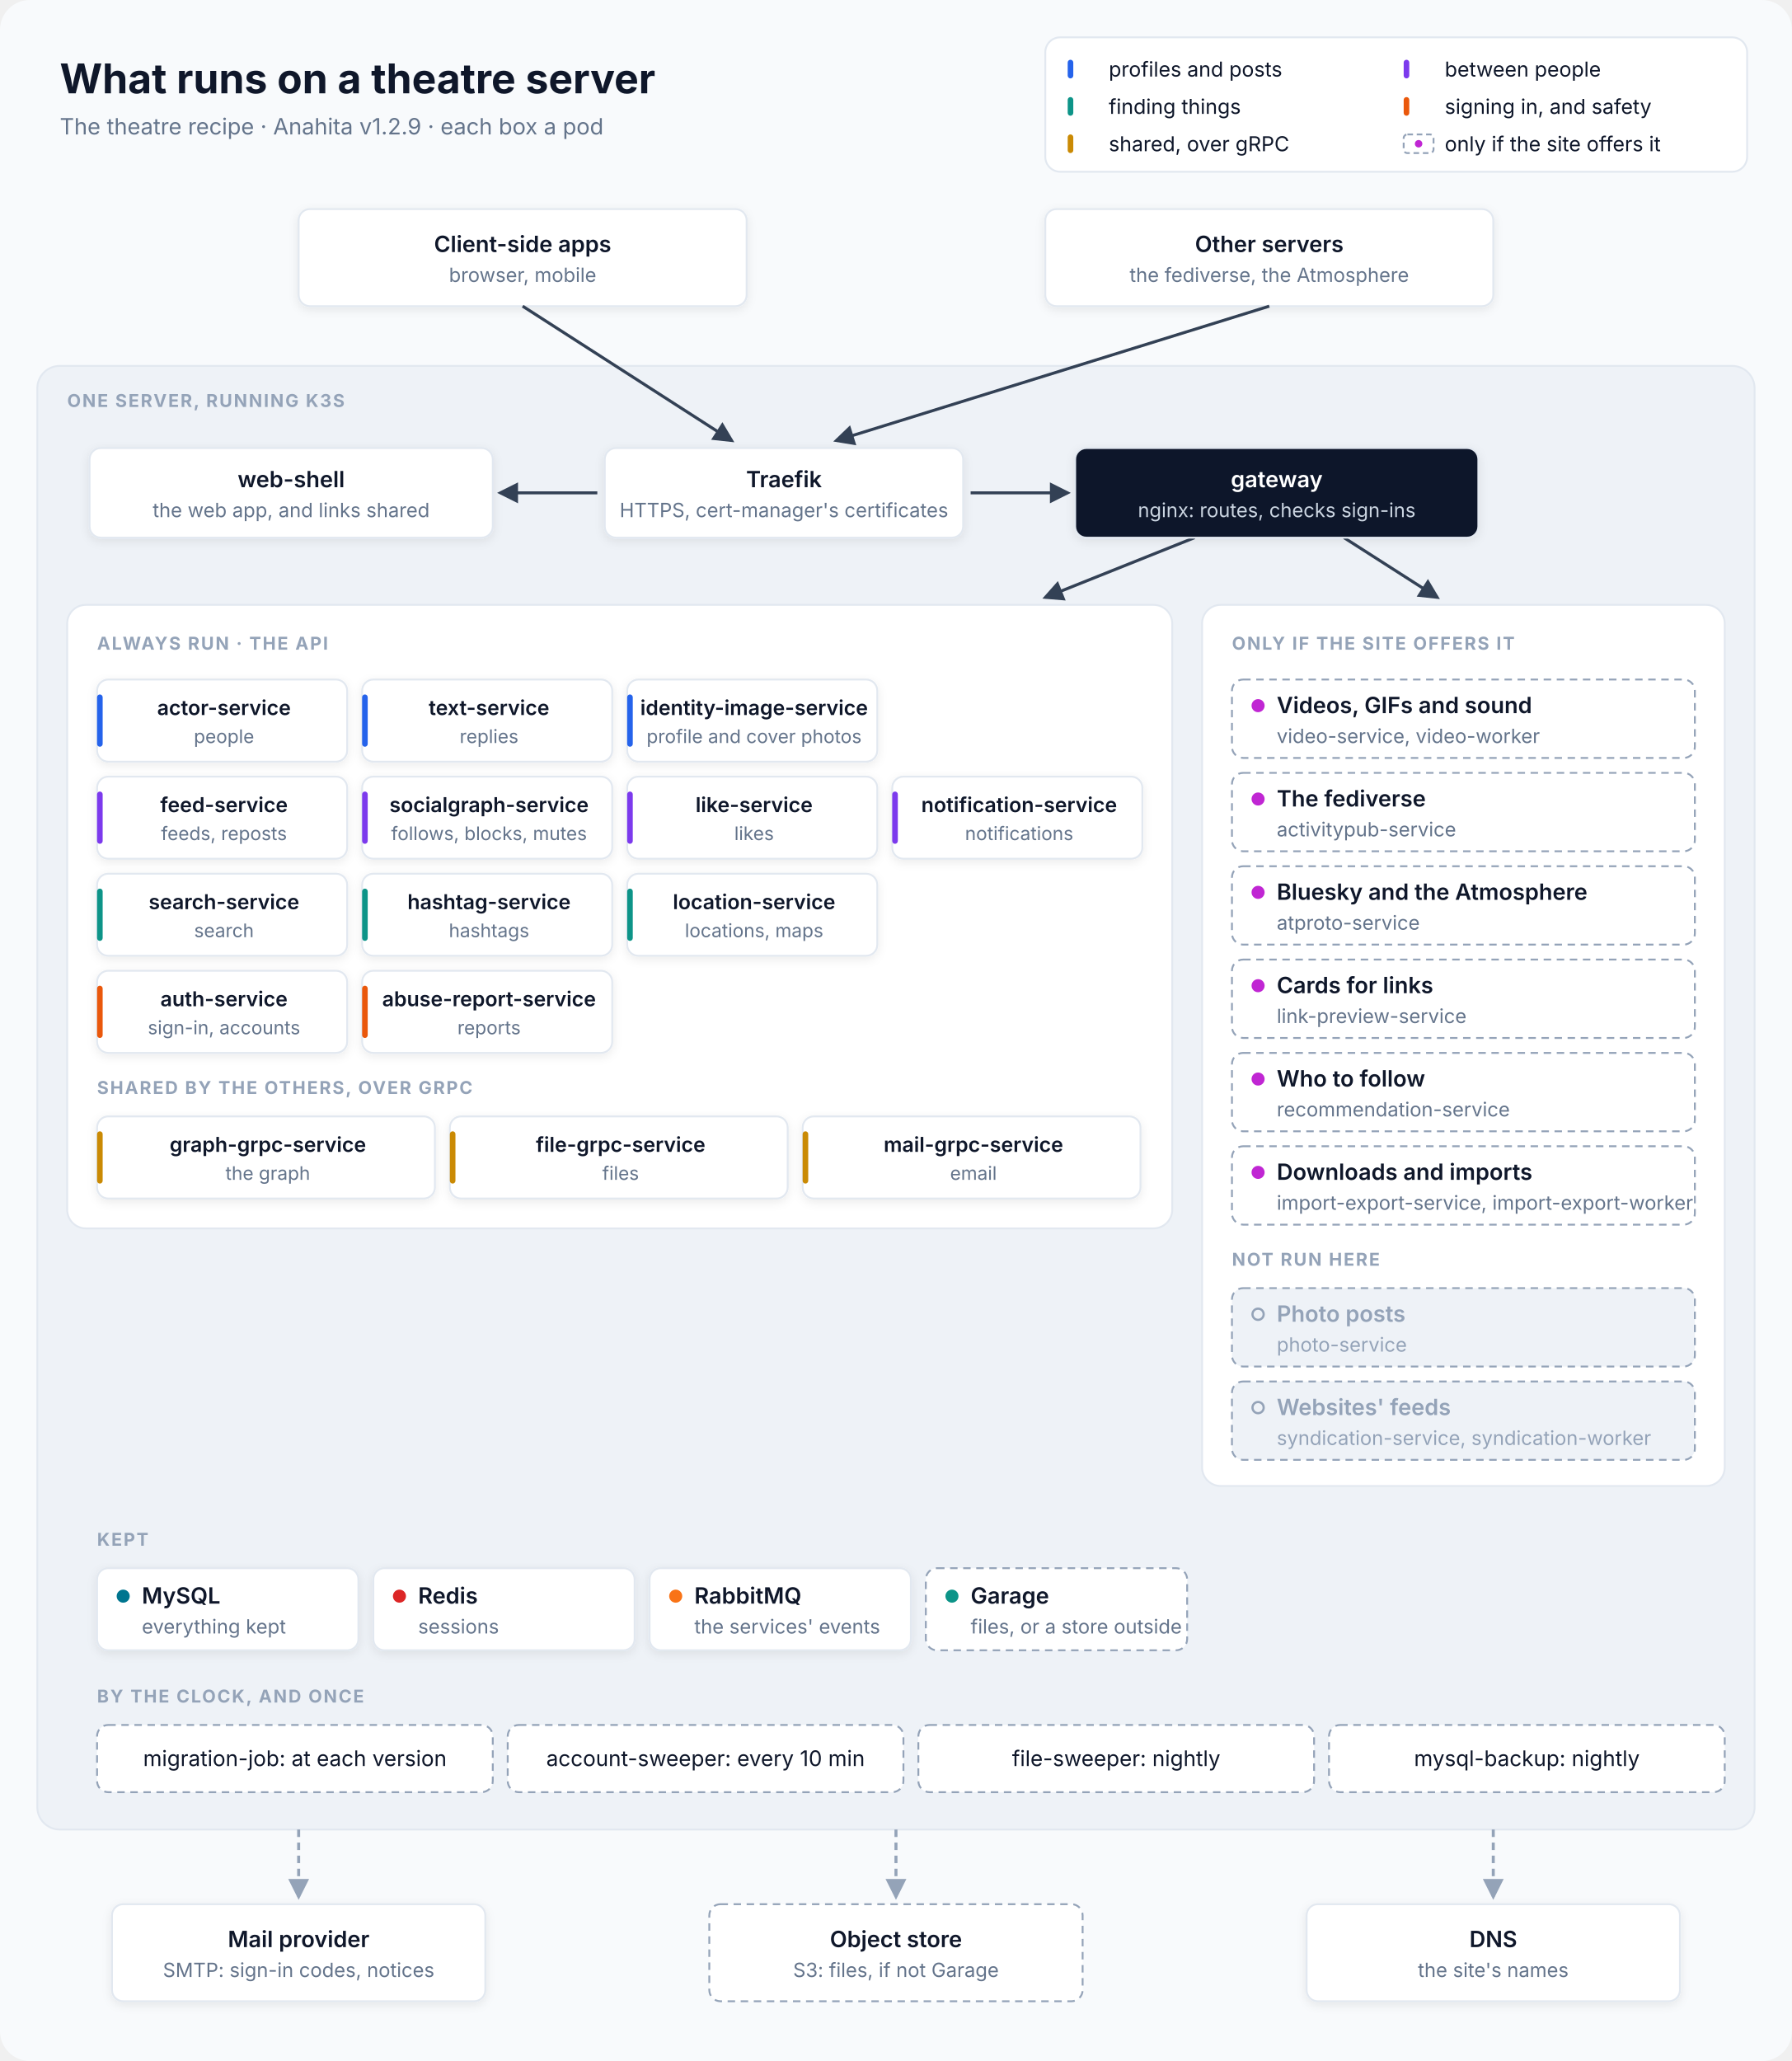
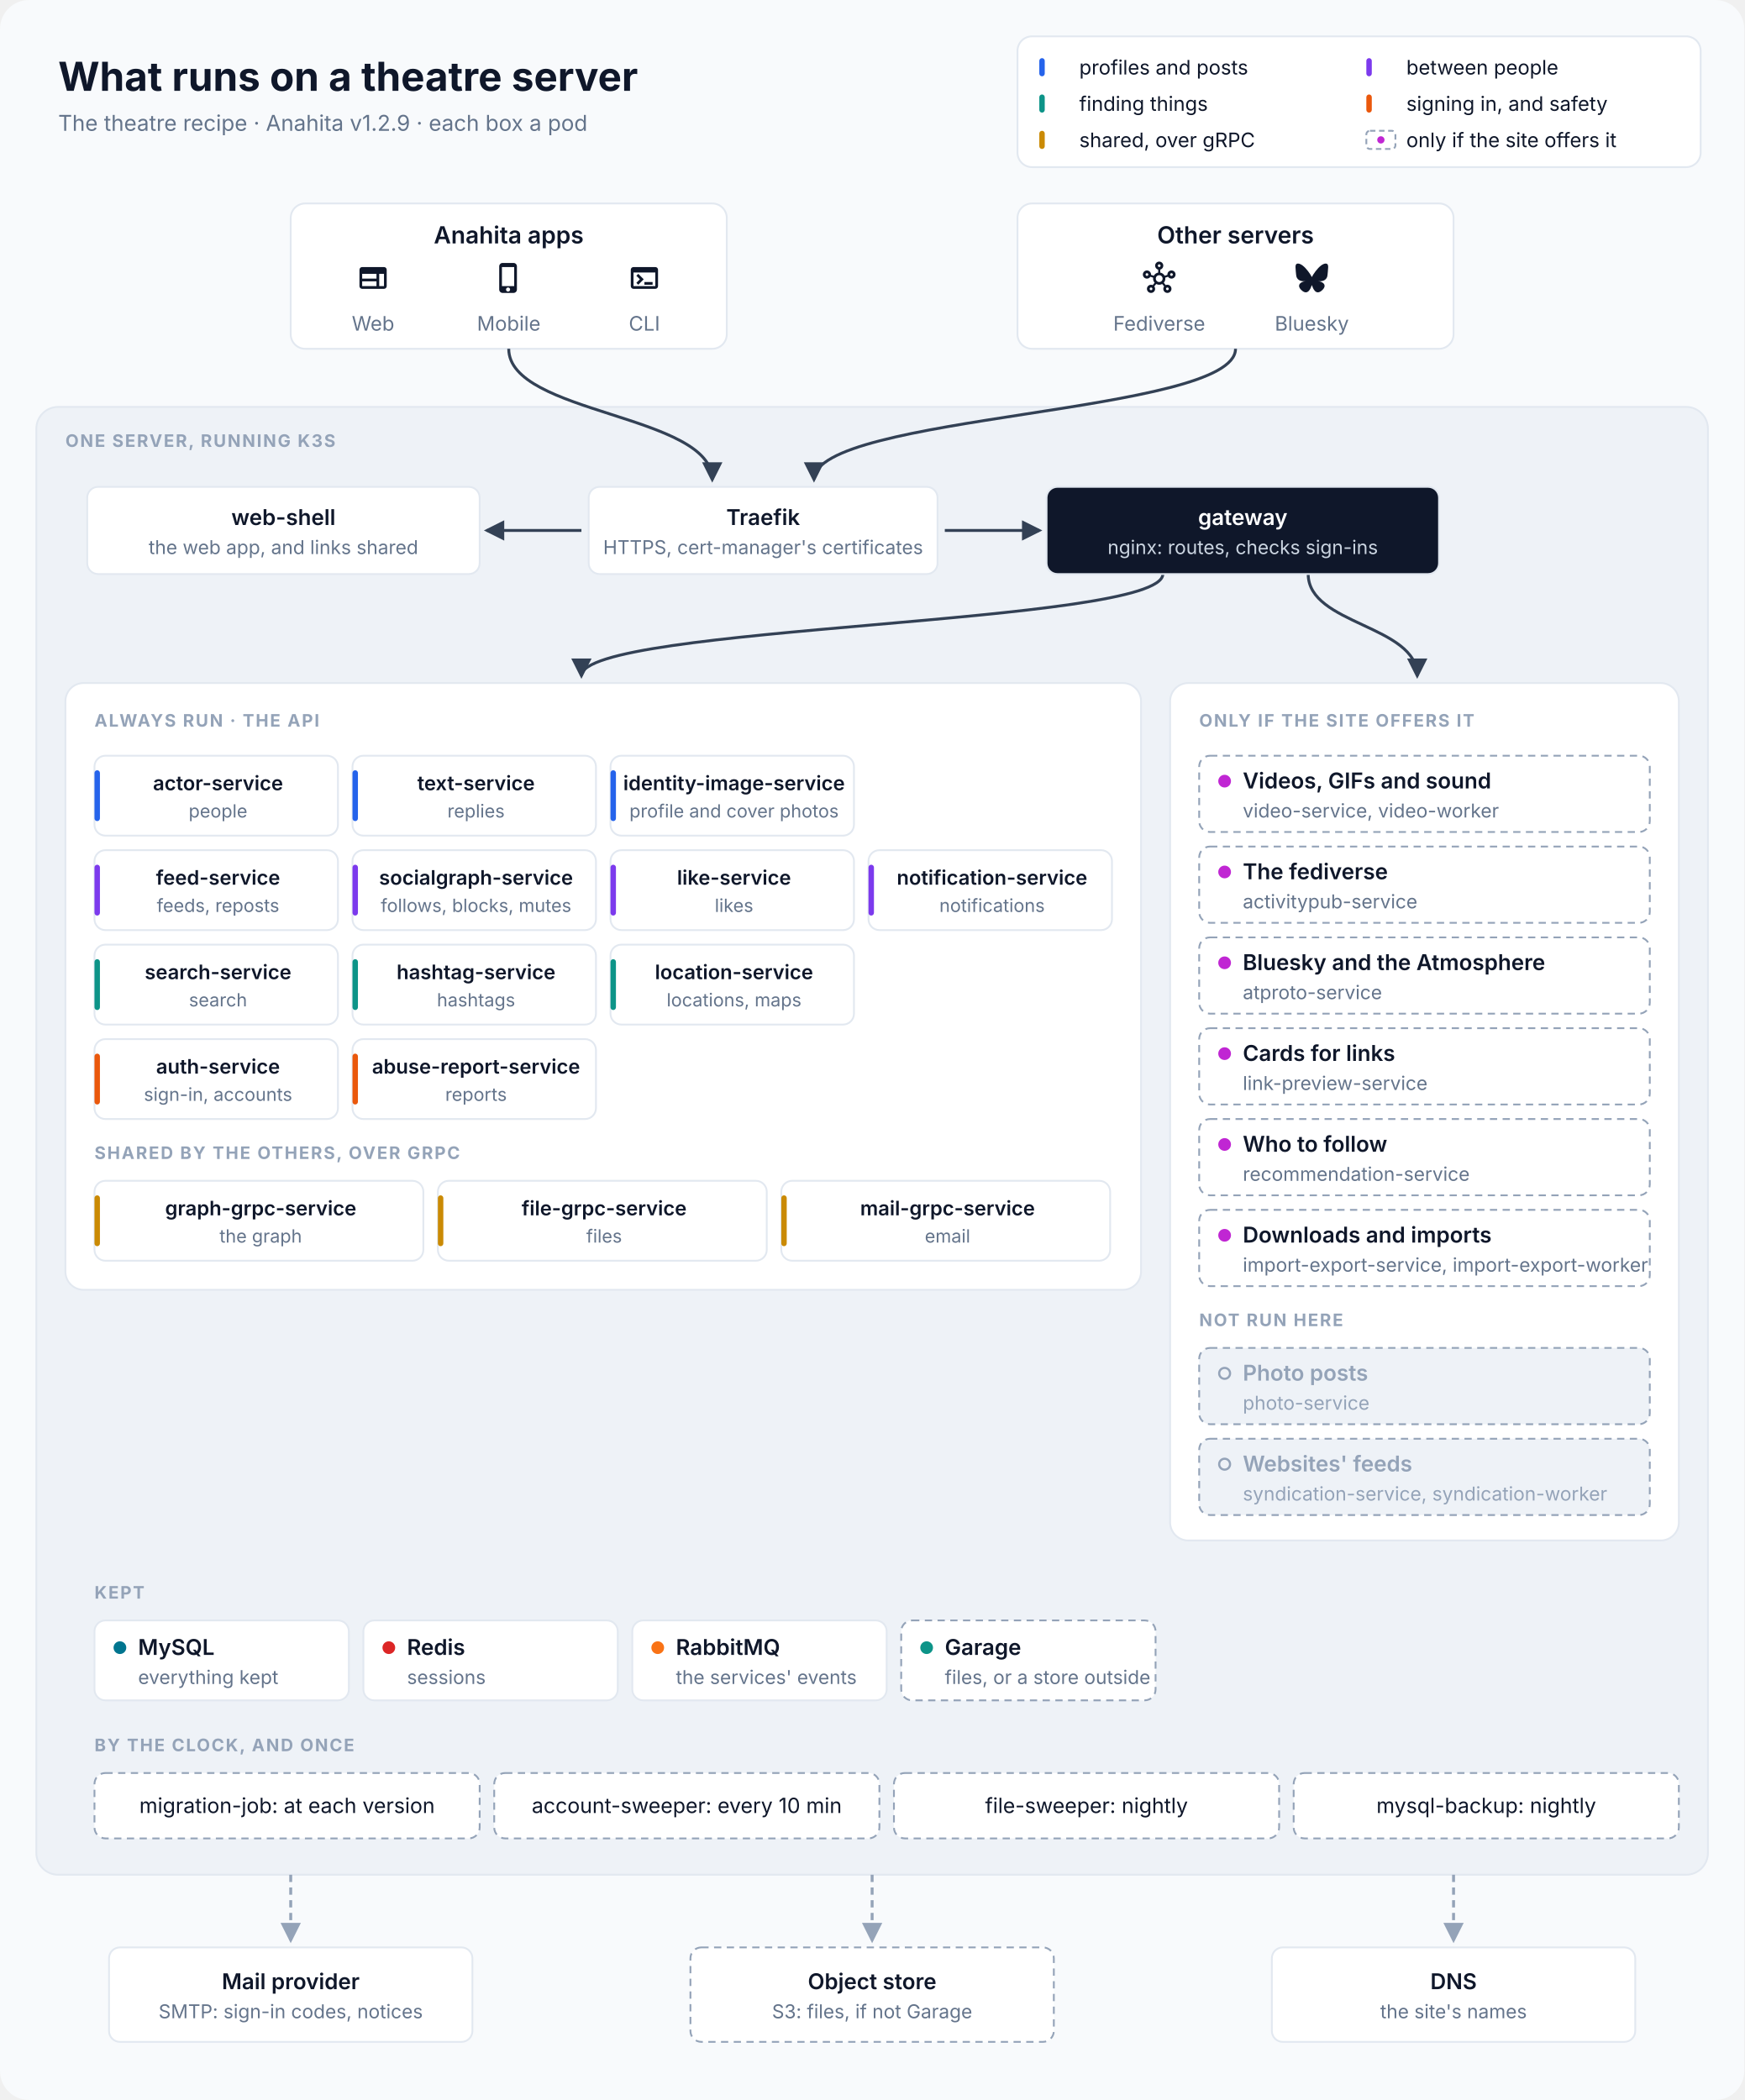
- <svg xmlns="http://www.w3.org/2000/svg" viewBox="0 0 960 1104" width="960" height="1104" font-family="Inter, 'SF Pro Text', 'Segoe UI', Helvetica, Arial, sans-serif" role="img" aria-labelledby="title desc">
+ <svg xmlns="http://www.w3.org/2000/svg" viewBox="0 0 960 1156" width="960" height="1156" font-family="Inter, 'SF Pro Text', 'Segoe UI', Helvetica, Arial, sans-serif" role="img" aria-labelledby="title desc">
  <defs>
-     <filter id="shadow" x="-10%" y="-10%" width="120%" height="140%">
-       <feDropShadow dx="0" dy="1.5" stdDeviation="2.5" flood-color="#0F172A" flood-opacity="0.08" />
-     </filter>
    <marker id="in" viewBox="0 0 10 10" refX="8.5" refY="5" markerWidth="7" markerHeight="7" orient="auto-start-reverse">
      <path d="M0,0 L10,5 L0,10 z" fill="#334155" />
    </marker>
    <marker id="out" viewBox="0 0 10 10" refX="8.5" refY="5" markerWidth="7" markerHeight="7" orient="auto-start-reverse">
      <path d="M0,0 L10,5 L0,10 z" fill="#94A3B8" />
    </marker>
  </defs>
-   <rect width="960" height="1104" rx="16" fill="#F8FAFC" />
+   <rect width="960" height="1156" rx="16" fill="#F8FAFC" />
  <text x="32" y="50" font-size="22" fill="#0F172A" text-anchor="start" font-weight="700">What runs on a theatre server</text>
  <text x="32" y="72" font-size="12" fill="#64748B" text-anchor="start">The theatre recipe · Anahita v1.2.9 · each box a pod</text>
  <rect x="560" y="20" width="376" height="72" rx="8" fill="#FFFFFF" stroke="#E2E8F0" />
  <rect x="572" y="32" width="3" height="10" rx="1.5" fill="#2563EB" />
  <text x="594" y="41" font-size="11" fill="#0F172A" text-anchor="start">profiles and posts</text>
  <rect x="752" y="32" width="3" height="10" rx="1.5" fill="#7C3AED" />
  <text x="774" y="41" font-size="11" fill="#0F172A" text-anchor="start">between people</text>
  <rect x="572" y="52" width="3" height="10" rx="1.5" fill="#0D9488" />
  <text x="594" y="61" font-size="11" fill="#0F172A" text-anchor="start">finding things</text>
  <rect x="752" y="52" width="3" height="10" rx="1.5" fill="#EA580C" />
  <text x="774" y="61" font-size="11" fill="#0F172A" text-anchor="start">signing in, and safety</text>
  <rect x="572" y="72" width="3" height="10" rx="1.5" fill="#CA8A04" />
  <text x="594" y="81" font-size="11" fill="#0F172A" text-anchor="start">shared, over gRPC</text>
  <rect x="752" y="72" width="16" height="10" rx="2" fill="#FFFFFF" stroke="#94A3B8" stroke-dasharray="3 2" />
  <circle cx="760" cy="77" r="2" fill="#C026D3" />
  <text x="774" y="81" font-size="11" fill="#0F172A" text-anchor="start">only if the site offers it</text>
-   <rect x="160" y="112" width="240" height="52" rx="6" fill="#FFFFFF" stroke="#E2E8F0" filter="url(#shadow)" />
-   <text x="280.0" y="135.0" font-size="12" fill="#0F172A" text-anchor="middle" font-weight="600">Client-side apps</text>
-   <text x="280.0" y="151.0" font-size="10.5" fill="#64748B" text-anchor="middle">browser, mobile</text>
-   <rect x="560" y="112" width="240" height="52" rx="6" fill="#FFFFFF" stroke="#E2E8F0" filter="url(#shadow)" />
-   <text x="680.0" y="135.0" font-size="12" fill="#0F172A" text-anchor="middle" font-weight="600">Other servers</text>
-   <text x="680.0" y="151.0" font-size="10.5" fill="#64748B" text-anchor="middle">the fediverse, the Atmosphere</text>
-   <rect x="20" y="196" width="920" height="784" rx="12" fill="#EEF2F7" stroke="#E2E8F0" />
-   <text x="36" y="218" font-size="9.5" fill="#94A3B8" text-anchor="start" font-weight="700" letter-spacing="0.8">ONE SERVER, RUNNING K3S</text>
-   <path d="M280 164 L392 236" stroke="#334155" stroke-width="1.6" fill="none" marker-end="url(#in)" />
-   <path d="M680 164 L448 236" stroke="#334155" stroke-width="1.6" fill="none" marker-end="url(#in)" />
-   <path d="M320 264 L268 264" stroke="#334155" stroke-width="1.6" fill="none" marker-end="url(#in)" />
-   <path d="M520 264 L572 264" stroke="#334155" stroke-width="1.6" fill="none" marker-end="url(#in)" />
-   <path d="M640 288 L560 320" stroke="#334155" stroke-width="1.6" fill="none" marker-end="url(#in)" />
-   <path d="M720 288 L770 320" stroke="#334155" stroke-width="1.6" fill="none" marker-end="url(#in)" />
-   <rect x="48" y="240" width="216" height="48" rx="6" fill="#FFFFFF" stroke="#E2E8F0" filter="url(#shadow)" />
-   <text x="156.0" y="261.0" font-size="12" fill="#0F172A" text-anchor="middle" font-weight="600">web-shell</text>
-   <text x="156.0" y="277.0" font-size="10.5" fill="#64748B" text-anchor="middle">the web app, and links shared</text>
-   <rect x="324" y="240" width="192" height="48" rx="6" fill="#FFFFFF" stroke="#E2E8F0" filter="url(#shadow)" />
-   <text x="420.0" y="261.0" font-size="12" fill="#0F172A" text-anchor="middle" font-weight="600">Traefik</text>
-   <text x="420.0" y="277.0" font-size="10.5" fill="#64748B" text-anchor="middle">HTTPS, cert-manager's certificates</text>
-   <rect x="576" y="240" width="216" height="48" rx="6" fill="#0F172A" stroke="#E2E8F0" filter="url(#shadow)" />
-   <text x="684.0" y="261.0" font-size="12" fill="#FFFFFF" text-anchor="middle" font-weight="600">gateway</text>
-   <text x="684.0" y="277.0" font-size="10.5" fill="#CBD5E1" text-anchor="middle">nginx: routes, checks sign-ins</text>
-   <rect x="36" y="324" width="592" height="334" rx="10" fill="#FFFFFF" stroke="#E2E8F0" />
-   <text x="52" y="348" font-size="9.5" fill="#94A3B8" text-anchor="start" font-weight="700" letter-spacing="0.8">ALWAYS RUN · THE API</text>
-   <rect x="52" y="364" width="134" height="44" rx="6" fill="#FFFFFF" stroke="#E2E8F0" filter="url(#shadow)" />
-   <rect x="52" y="372" width="3" height="28" rx="1.5" fill="#2563EB" />
-   <text x="120.0" y="383" font-size="11" fill="#0F172A" text-anchor="middle" font-weight="600">actor-service</text>
-   <text x="120.0" y="398" font-size="10" fill="#64748B" text-anchor="middle">people</text>
-   <rect x="194" y="364" width="134" height="44" rx="6" fill="#FFFFFF" stroke="#E2E8F0" filter="url(#shadow)" />
-   <rect x="194" y="372" width="3" height="28" rx="1.5" fill="#2563EB" />
-   <text x="262.0" y="383" font-size="11" fill="#0F172A" text-anchor="middle" font-weight="600">text-service</text>
-   <text x="262.0" y="398" font-size="10" fill="#64748B" text-anchor="middle">replies</text>
-   <rect x="336" y="364" width="134" height="44" rx="6" fill="#FFFFFF" stroke="#E2E8F0" filter="url(#shadow)" />
-   <rect x="336" y="372" width="3" height="28" rx="1.5" fill="#2563EB" />
-   <text x="404.0" y="383" font-size="11" fill="#0F172A" text-anchor="middle" font-weight="600">identity-image-service</text>
-   <text x="404.0" y="398" font-size="10" fill="#64748B" text-anchor="middle">profile and cover photos</text>
-   <rect x="52" y="416" width="134" height="44" rx="6" fill="#FFFFFF" stroke="#E2E8F0" filter="url(#shadow)" />
-   <rect x="52" y="424" width="3" height="28" rx="1.5" fill="#7C3AED" />
-   <text x="120.0" y="435" font-size="11" fill="#0F172A" text-anchor="middle" font-weight="600">feed-service</text>
-   <text x="120.0" y="450" font-size="10" fill="#64748B" text-anchor="middle">feeds, reposts</text>
-   <rect x="194" y="416" width="134" height="44" rx="6" fill="#FFFFFF" stroke="#E2E8F0" filter="url(#shadow)" />
-   <rect x="194" y="424" width="3" height="28" rx="1.5" fill="#7C3AED" />
-   <text x="262.0" y="435" font-size="11" fill="#0F172A" text-anchor="middle" font-weight="600">socialgraph-service</text>
-   <text x="262.0" y="450" font-size="10" fill="#64748B" text-anchor="middle">follows, blocks, mutes</text>
-   <rect x="336" y="416" width="134" height="44" rx="6" fill="#FFFFFF" stroke="#E2E8F0" filter="url(#shadow)" />
-   <rect x="336" y="424" width="3" height="28" rx="1.5" fill="#7C3AED" />
-   <text x="404.0" y="435" font-size="11" fill="#0F172A" text-anchor="middle" font-weight="600">like-service</text>
-   <text x="404.0" y="450" font-size="10" fill="#64748B" text-anchor="middle">likes</text>
-   <rect x="478" y="416" width="134" height="44" rx="6" fill="#FFFFFF" stroke="#E2E8F0" filter="url(#shadow)" />
-   <rect x="478" y="424" width="3" height="28" rx="1.5" fill="#7C3AED" />
-   <text x="546.0" y="435" font-size="11" fill="#0F172A" text-anchor="middle" font-weight="600">notification-service</text>
-   <text x="546.0" y="450" font-size="10" fill="#64748B" text-anchor="middle">notifications</text>
-   <rect x="52" y="468" width="134" height="44" rx="6" fill="#FFFFFF" stroke="#E2E8F0" filter="url(#shadow)" />
-   <rect x="52" y="476" width="3" height="28" rx="1.5" fill="#0D9488" />
-   <text x="120.0" y="487" font-size="11" fill="#0F172A" text-anchor="middle" font-weight="600">search-service</text>
-   <text x="120.0" y="502" font-size="10" fill="#64748B" text-anchor="middle">search</text>
-   <rect x="194" y="468" width="134" height="44" rx="6" fill="#FFFFFF" stroke="#E2E8F0" filter="url(#shadow)" />
-   <rect x="194" y="476" width="3" height="28" rx="1.5" fill="#0D9488" />
-   <text x="262.0" y="487" font-size="11" fill="#0F172A" text-anchor="middle" font-weight="600">hashtag-service</text>
-   <text x="262.0" y="502" font-size="10" fill="#64748B" text-anchor="middle">hashtags</text>
-   <rect x="336" y="468" width="134" height="44" rx="6" fill="#FFFFFF" stroke="#E2E8F0" filter="url(#shadow)" />
-   <rect x="336" y="476" width="3" height="28" rx="1.5" fill="#0D9488" />
-   <text x="404.0" y="487" font-size="11" fill="#0F172A" text-anchor="middle" font-weight="600">location-service</text>
-   <text x="404.0" y="502" font-size="10" fill="#64748B" text-anchor="middle">locations, maps</text>
-   <rect x="52" y="520" width="134" height="44" rx="6" fill="#FFFFFF" stroke="#E2E8F0" filter="url(#shadow)" />
-   <rect x="52" y="528" width="3" height="28" rx="1.5" fill="#EA580C" />
-   <text x="120.0" y="539" font-size="11" fill="#0F172A" text-anchor="middle" font-weight="600">auth-service</text>
-   <text x="120.0" y="554" font-size="10" fill="#64748B" text-anchor="middle">sign-in, accounts</text>
-   <rect x="194" y="520" width="134" height="44" rx="6" fill="#FFFFFF" stroke="#E2E8F0" filter="url(#shadow)" />
-   <rect x="194" y="528" width="3" height="28" rx="1.5" fill="#EA580C" />
-   <text x="262.0" y="539" font-size="11" fill="#0F172A" text-anchor="middle" font-weight="600">abuse-report-service</text>
-   <text x="262.0" y="554" font-size="10" fill="#64748B" text-anchor="middle">reports</text>
-   <text x="52" y="586" font-size="9.5" fill="#94A3B8" text-anchor="start" font-weight="700" letter-spacing="0.8">SHARED BY THE OTHERS, OVER GRPC</text>
-   <rect x="52" y="598" width="181" height="44" rx="6" fill="#FFFFFF" stroke="#E2E8F0" filter="url(#shadow)" />
-   <rect x="52" y="606" width="3" height="28" rx="1.5" fill="#CA8A04" />
-   <text x="143.5" y="617" font-size="11" fill="#0F172A" text-anchor="middle" font-weight="600">graph-grpc-service</text>
-   <text x="143.5" y="632" font-size="10" fill="#64748B" text-anchor="middle">the graph</text>
-   <rect x="241" y="598" width="181" height="44" rx="6" fill="#FFFFFF" stroke="#E2E8F0" filter="url(#shadow)" />
-   <rect x="241" y="606" width="3" height="28" rx="1.5" fill="#CA8A04" />
-   <text x="332.5" y="617" font-size="11" fill="#0F172A" text-anchor="middle" font-weight="600">file-grpc-service</text>
-   <text x="332.5" y="632" font-size="10" fill="#64748B" text-anchor="middle">files</text>
-   <rect x="430" y="598" width="181" height="44" rx="6" fill="#FFFFFF" stroke="#E2E8F0" filter="url(#shadow)" />
-   <rect x="430" y="606" width="3" height="28" rx="1.5" fill="#CA8A04" />
-   <text x="521.5" y="617" font-size="11" fill="#0F172A" text-anchor="middle" font-weight="600">mail-grpc-service</text>
-   <text x="521.5" y="632" font-size="10" fill="#64748B" text-anchor="middle">email</text>
-   <rect x="644" y="324" width="280" height="472" rx="10" fill="#FFFFFF" stroke="#E2E8F0" />
-   <text x="660" y="348" font-size="9.5" fill="#94A3B8" text-anchor="start" font-weight="700" letter-spacing="0.8">ONLY IF THE SITE OFFERS IT</text>
-   <rect x="660" y="364" width="248" height="42" rx="6" fill="#FFFFFF" stroke="#94A3B8" stroke-dasharray="4 3" />
-   <circle cx="674" cy="378.0" r="3.5" fill="#C026D3" />
-   <text x="684" y="382.0" font-size="12" fill="#0F172A" text-anchor="start" font-weight="600">Videos, GIFs and sound</text>
-   <text x="684" y="398.0" font-size="10.5" fill="#64748B" text-anchor="start">video-service, video-worker</text>
-   <rect x="660" y="414" width="248" height="42" rx="6" fill="#FFFFFF" stroke="#94A3B8" stroke-dasharray="4 3" />
-   <circle cx="674" cy="428.0" r="3.5" fill="#C026D3" />
-   <text x="684" y="432.0" font-size="12" fill="#0F172A" text-anchor="start" font-weight="600">The fediverse</text>
-   <text x="684" y="448.0" font-size="10.5" fill="#64748B" text-anchor="start">activitypub-service</text>
-   <rect x="660" y="464" width="248" height="42" rx="6" fill="#FFFFFF" stroke="#94A3B8" stroke-dasharray="4 3" />
-   <circle cx="674" cy="478.0" r="3.5" fill="#C026D3" />
-   <text x="684" y="482.0" font-size="12" fill="#0F172A" text-anchor="start" font-weight="600">Bluesky and the Atmosphere</text>
-   <text x="684" y="498.0" font-size="10.5" fill="#64748B" text-anchor="start">atproto-service</text>
-   <rect x="660" y="514" width="248" height="42" rx="6" fill="#FFFFFF" stroke="#94A3B8" stroke-dasharray="4 3" />
-   <circle cx="674" cy="528.0" r="3.5" fill="#C026D3" />
-   <text x="684" y="532.0" font-size="12" fill="#0F172A" text-anchor="start" font-weight="600">Cards for links</text>
-   <text x="684" y="548.0" font-size="10.5" fill="#64748B" text-anchor="start">link-preview-service</text>
-   <rect x="660" y="564" width="248" height="42" rx="6" fill="#FFFFFF" stroke="#94A3B8" stroke-dasharray="4 3" />
-   <circle cx="674" cy="578.0" r="3.5" fill="#C026D3" />
-   <text x="684" y="582.0" font-size="12" fill="#0F172A" text-anchor="start" font-weight="600">Who to follow</text>
-   <text x="684" y="598.0" font-size="10.5" fill="#64748B" text-anchor="start">recommendation-service</text>
-   <rect x="660" y="614" width="248" height="42" rx="6" fill="#FFFFFF" stroke="#94A3B8" stroke-dasharray="4 3" />
-   <circle cx="674" cy="628.0" r="3.5" fill="#C026D3" />
-   <text x="684" y="632.0" font-size="12" fill="#0F172A" text-anchor="start" font-weight="600">Downloads and imports</text>
-   <text x="684" y="648.0" font-size="10.5" fill="#64748B" text-anchor="start">import-export-service, import-export-worker</text>
-   <text x="660" y="678" font-size="9.5" fill="#94A3B8" text-anchor="start" font-weight="700" letter-spacing="0.8">NOT RUN HERE</text>
-   <rect x="660" y="690" width="248" height="42" rx="6" fill="#EEF2F7" stroke="#94A3B8" stroke-dasharray="4 3" />
-   <circle cx="674" cy="704.0" r="3" fill="none" stroke="#94A3B8" stroke-width="1.2" />
-   <text x="684" y="708.0" font-size="12" fill="#94A3B8" text-anchor="start" font-weight="600">Photo posts</text>
-   <text x="684" y="724.0" font-size="10.5" fill="#94A3B8" text-anchor="start">photo-service</text>
-   <rect x="660" y="740" width="248" height="42" rx="6" fill="#EEF2F7" stroke="#94A3B8" stroke-dasharray="4 3" />
-   <circle cx="674" cy="754.0" r="3" fill="none" stroke="#94A3B8" stroke-width="1.2" />
-   <text x="684" y="758.0" font-size="12" fill="#94A3B8" text-anchor="start" font-weight="600">Websites' feeds</text>
-   <text x="684" y="774.0" font-size="10.5" fill="#94A3B8" text-anchor="start">syndication-service, syndication-worker</text>
-   <text x="52" y="828" font-size="9.5" fill="#94A3B8" text-anchor="start" font-weight="700" letter-spacing="0.8">KEPT</text>
-   <rect x="52" y="840" width="140" height="44" rx="6" fill="#FFFFFF" stroke="#E2E8F0" filter="url(#shadow)" />
-   <circle cx="66" cy="855.0" r="3.5" fill="#00758F" />
-   <text x="76" y="859.0" font-size="12" fill="#0F172A" text-anchor="start" font-weight="600">MySQL</text>
-   <text x="76" y="875.0" font-size="10.5" fill="#64748B" text-anchor="start">everything kept</text>
-   <rect x="200" y="840" width="140" height="44" rx="6" fill="#FFFFFF" stroke="#E2E8F0" filter="url(#shadow)" />
-   <circle cx="214" cy="855.0" r="3.5" fill="#DC2626" />
-   <text x="224" y="859.0" font-size="12" fill="#0F172A" text-anchor="start" font-weight="600">Redis</text>
-   <text x="224" y="875.0" font-size="10.5" fill="#64748B" text-anchor="start">sessions</text>
-   <rect x="348" y="840" width="140" height="44" rx="6" fill="#FFFFFF" stroke="#E2E8F0" filter="url(#shadow)" />
-   <circle cx="362" cy="855.0" r="3.5" fill="#F97316" />
-   <text x="372" y="859.0" font-size="12" fill="#0F172A" text-anchor="start" font-weight="600">RabbitMQ</text>
-   <text x="372" y="875.0" font-size="10.5" fill="#64748B" text-anchor="start">the services' events</text>
-   <rect x="496" y="840" width="140" height="44" rx="6" fill="#FFFFFF" stroke="#94A3B8" stroke-dasharray="4 3" />
-   <circle cx="510" cy="855.0" r="3.5" fill="#0D9488" />
-   <text x="520" y="859.0" font-size="12" fill="#0F172A" text-anchor="start" font-weight="600">Garage</text>
-   <text x="520" y="875.0" font-size="10.5" fill="#64748B" text-anchor="start">files, or a store outside</text>
-   <text x="52" y="912" font-size="9.5" fill="#94A3B8" text-anchor="start" font-weight="700" letter-spacing="0.8">BY THE CLOCK, AND ONCE</text>
-   <rect x="52" y="924" width="212" height="36" rx="6" fill="#FFFFFF" stroke="#94A3B8" stroke-dasharray="4 3" />
-   <text x="158" y="946" font-size="11.5" fill="#0F172A" text-anchor="middle">migration-job: at each version</text>
-   <rect x="272" y="924" width="212" height="36" rx="6" fill="#FFFFFF" stroke="#94A3B8" stroke-dasharray="4 3" />
-   <text x="378" y="946" font-size="11.5" fill="#0F172A" text-anchor="middle">account-sweeper: every 10 min</text>
-   <rect x="492" y="924" width="212" height="36" rx="6" fill="#FFFFFF" stroke="#94A3B8" stroke-dasharray="4 3" />
-   <text x="598" y="946" font-size="11.5" fill="#0F172A" text-anchor="middle">file-sweeper: nightly</text>
-   <rect x="712" y="924" width="212" height="36" rx="6" fill="#FFFFFF" stroke="#94A3B8" stroke-dasharray="4 3" />
-   <text x="818" y="946" font-size="11.5" fill="#0F172A" text-anchor="middle">mysql-backup: nightly</text>
-   <path d="M160 980 L160 1016" stroke="#94A3B8" stroke-width="1.6" fill="none" stroke-dasharray="4 3" marker-end="url(#out)" />
-   <path d="M480 980 L480 1016" stroke="#94A3B8" stroke-width="1.6" fill="none" stroke-dasharray="4 3" marker-end="url(#out)" />
-   <path d="M800 980 L800 1016" stroke="#94A3B8" stroke-width="1.6" fill="none" stroke-dasharray="4 3" marker-end="url(#out)" />
-   <rect x="60" y="1020" width="200" height="52" rx="6" fill="#FFFFFF" stroke="#E2E8F0" filter="url(#shadow)" />
-   <text x="160.0" y="1043.0" font-size="12" fill="#0F172A" text-anchor="middle" font-weight="600">Mail provider</text>
-   <text x="160.0" y="1059.0" font-size="10.5" fill="#64748B" text-anchor="middle">SMTP: sign-in codes, notices</text>
-   <rect x="380" y="1020" width="200" height="52" rx="6" fill="#FFFFFF" stroke="#94A3B8" stroke-dasharray="4 3" />
-   <text x="480.0" y="1043.0" font-size="12" fill="#0F172A" text-anchor="middle" font-weight="600">Object store</text>
-   <text x="480.0" y="1059.0" font-size="10.5" fill="#64748B" text-anchor="middle">S3: files, if not Garage</text>
-   <rect x="700" y="1020" width="200" height="52" rx="6" fill="#FFFFFF" stroke="#E2E8F0" filter="url(#shadow)" />
-   <text x="800.0" y="1043.0" font-size="12" fill="#0F172A" text-anchor="middle" font-weight="600">DNS</text>
-   <text x="800.0" y="1059.0" font-size="10.5" fill="#64748B" text-anchor="middle">the site's names</text>
+   <rect x="160" y="112" width="240" height="80" rx="8" fill="#FFFFFF" stroke="#E2E8F0" />
+   <text x="280.0" y="134" font-size="13" fill="#0F172A" text-anchor="middle" font-weight="600">Anahita apps</text>
+   <path transform="translate(196.333 144) scale(0.75)" d="M20 4H4c-1.1 0-1.99.9-1.99 2L2 18c0 1.1.9 2 2 2h16c1.1 0 2-.9 2-2V6c0-1.1-.9-2-2-2M4 9h10.5v3.5H4zm0 5.5h10.5V18H4zM20 18h-3.5V9H20z" fill="#0F172A" />
+   <text x="205.333" y="182" font-size="11" fill="#64748B" text-anchor="middle">Web</text>
+   <path transform="translate(271 144) scale(0.75)" d="M15.5 1h-8C6.12 1 5 2.12 5 3.5v17C5 21.88 6.12 23 7.5 23h8c1.38 0 2.5-1.12 2.5-2.5v-17C18 2.12 16.88 1 15.5 1m-4 21c-.83 0-1.5-.67-1.5-1.5s.67-1.5 1.5-1.5 1.5.67 1.5 1.5-.67 1.5-1.5 1.5m4.5-4H7V4h9z" fill="#0F172A" />
+   <text x="280.0" y="182" font-size="11" fill="#64748B" text-anchor="middle">Mobile</text>
+   <path transform="translate(345.667 144) scale(0.75)" d="M20 4H4c-1.11 0-2 .9-2 2v12c0 1.1.89 2 2 2h16c1.1 0 2-.9 2-2V6c0-1.1-.89-2-2-2m0 14H4V8h16zm-2-1h-6v-2h6zM7.5 17l-1.41-1.41L8.67 13l-2.59-2.59L7.5 9l4 4z" fill="#0F172A" />
+   <text x="354.667" y="182" font-size="11" fill="#64748B" text-anchor="middle">CLI</text>
+   <rect x="560" y="112" width="240" height="80" rx="8" fill="#FFFFFF" stroke="#E2E8F0" />
+   <text x="680.0" y="134" font-size="13" fill="#0F172A" text-anchor="middle" font-weight="600">Other servers</text>
+   <path transform="translate(629 144) scale(0.75)" d="M21 6.5c-1.66 0-3 1.34-3 3 0 .07 0 .14.01.21l-2.03.68c-.64-1.21-1.82-2.09-3.22-2.32V5.91C14.04 5.57 15 4.4 15 3c0-1.66-1.34-3-3-3S9 1.34 9 3c0 1.4.96 2.57 2.25 2.91v2.16c-1.4.23-2.58 1.11-3.22 2.32l-2.04-.68C6 9.64 6 9.57 6 9.5c0-1.66-1.34-3-3-3s-3 1.34-3 3 1.34 3 3 3c1.06 0 1.98-.55 2.52-1.37l2.03.68c-.2 1.29.17 2.66 1.09 3.69l-1.41 1.77Q6.66 17 6 17c-1.66 0-3 1.34-3 3s1.34 3 3 3 3-1.34 3-3c0-.68-.22-1.3-.6-1.8l1.41-1.77c1.36.76 3.02.75 4.37 0l1.41 1.77c-.37.5-.59 1.12-.59 1.8 0 1.66 1.34 3 3 3s3-1.34 3-3-1.34-3-3-3c-.44 0-.85.09-1.23.26l-1.41-1.77c.93-1.04 1.29-2.4 1.09-3.69l2.03-.68c.53.82 1.46 1.37 2.52 1.37 1.66 0 3-1.34 3-3S22.66 6.5 21 6.5m-18 4c-.55 0-1-.45-1-1s.45-1 1-1 1 .45 1 1-.45 1-1 1M6 21c-.55 0-1-.45-1-1s.45-1 1-1 1 .45 1 1-.45 1-1 1m5-18c0-.55.45-1 1-1s1 .45 1 1-.45 1-1 1-1-.45-1-1m1 12c-1.38 0-2.5-1.12-2.5-2.5S10.62 10 12 10s2.5 1.12 2.5 2.5S13.38 15 12 15m6 4c.55 0 1 .45 1 1s-.45 1-1 1-1-.45-1-1 .45-1 1-1m3-8.5c-.55 0-1-.45-1-1s.45-1 1-1 1 .45 1 1-.45 1-1 1" fill="#0F172A" />
+   <text x="638.0" y="182" font-size="11" fill="#64748B" text-anchor="middle">Fediverse</text>
+   <path transform="translate(713 144) scale(0.75)" d="M5.202 2.857C7.954 4.922 10.913 9.11 12 11.358c1.087-2.247 4.046-6.436 6.798-8.501C20.783 1.366 24 .213 24 3.883c0 .732-.42 6.156-.667 7.037-.856 3.061-3.978 3.842-6.755 3.37 4.854.826 6.089 3.562 3.422 6.299-5.065 5.196-7.28-1.304-7.847-2.97-.104-.305-.152-.448-.153-.327 0-.121-.05.022-.153.327-.568 1.666-2.782 8.166-7.847 2.97-2.667-2.737-1.432-5.473 3.422-6.3-2.777.473-5.899-.308-6.755-3.369C.42 10.04 0 4.615 0 3.883c0-3.67 3.217-2.517 5.202-1.026" fill="#0F172A" />
+   <text x="722.0" y="182" font-size="11" fill="#64748B" text-anchor="middle">Bluesky</text>
+   <rect x="20" y="224" width="920" height="808" rx="12" fill="#EEF2F7" stroke="#E2E8F0" />
+   <text x="36" y="246" font-size="9.5" fill="#94A3B8" text-anchor="start" font-weight="700" letter-spacing="0.8">ONE SERVER, RUNNING K3S</text>
+   <path d="M280 192 C280 228 392 228 392 264" stroke="#334155" stroke-width="1.6" fill="none" marker-end="url(#in)" />
+   <path d="M680 192 C680 228 448 228 448 264" stroke="#334155" stroke-width="1.6" fill="none" marker-end="url(#in)" />
+   <path d="M320 292 L268 292" stroke="#334155" stroke-width="1.6" fill="none" marker-end="url(#in)" />
+   <path d="M520 292 L572 292" stroke="#334155" stroke-width="1.6" fill="none" marker-end="url(#in)" />
+   <path d="M640 316 C640 344 320 344 320 372" stroke="#334155" stroke-width="1.6" fill="none" marker-end="url(#in)" />
+   <path d="M720 316 C720 344 780 344 780 372" stroke="#334155" stroke-width="1.6" fill="none" marker-end="url(#in)" />
+   <rect x="48" y="268" width="216" height="48" rx="6" fill="#FFFFFF" stroke="#E2E8F0" />
+   <text x="156.0" y="289.0" font-size="12" fill="#0F172A" text-anchor="middle" font-weight="600">web-shell</text>
+   <text x="156.0" y="305.0" font-size="10.5" fill="#64748B" text-anchor="middle">the web app, and links shared</text>
+   <rect x="324" y="268" width="192" height="48" rx="6" fill="#FFFFFF" stroke="#E2E8F0" />
+   <text x="420.0" y="289.0" font-size="12" fill="#0F172A" text-anchor="middle" font-weight="600">Traefik</text>
+   <text x="420.0" y="305.0" font-size="10.5" fill="#64748B" text-anchor="middle">HTTPS, cert-manager's certificates</text>
+   <rect x="576" y="268" width="216" height="48" rx="6" fill="#0F172A" stroke="#E2E8F0" />
+   <text x="684.0" y="289.0" font-size="12" fill="#FFFFFF" text-anchor="middle" font-weight="600">gateway</text>
+   <text x="684.0" y="305.0" font-size="10.5" fill="#CBD5E1" text-anchor="middle">nginx: routes, checks sign-ins</text>
+   <rect x="36" y="376" width="592" height="334" rx="10" fill="#FFFFFF" stroke="#E2E8F0" />
+   <text x="52" y="400" font-size="9.5" fill="#94A3B8" text-anchor="start" font-weight="700" letter-spacing="0.8">ALWAYS RUN · THE API</text>
+   <rect x="52" y="416" width="134" height="44" rx="6" fill="#FFFFFF" stroke="#E2E8F0" />
+   <rect x="52" y="424" width="3" height="28" rx="1.5" fill="#2563EB" />
+   <text x="120.0" y="435" font-size="11" fill="#0F172A" text-anchor="middle" font-weight="600">actor-service</text>
+   <text x="120.0" y="450" font-size="10" fill="#64748B" text-anchor="middle">people</text>
+   <rect x="194" y="416" width="134" height="44" rx="6" fill="#FFFFFF" stroke="#E2E8F0" />
+   <rect x="194" y="424" width="3" height="28" rx="1.5" fill="#2563EB" />
+   <text x="262.0" y="435" font-size="11" fill="#0F172A" text-anchor="middle" font-weight="600">text-service</text>
+   <text x="262.0" y="450" font-size="10" fill="#64748B" text-anchor="middle">replies</text>
+   <rect x="336" y="416" width="134" height="44" rx="6" fill="#FFFFFF" stroke="#E2E8F0" />
+   <rect x="336" y="424" width="3" height="28" rx="1.5" fill="#2563EB" />
+   <text x="404.0" y="435" font-size="11" fill="#0F172A" text-anchor="middle" font-weight="600">identity-image-service</text>
+   <text x="404.0" y="450" font-size="10" fill="#64748B" text-anchor="middle">profile and cover photos</text>
+   <rect x="52" y="468" width="134" height="44" rx="6" fill="#FFFFFF" stroke="#E2E8F0" />
+   <rect x="52" y="476" width="3" height="28" rx="1.5" fill="#7C3AED" />
+   <text x="120.0" y="487" font-size="11" fill="#0F172A" text-anchor="middle" font-weight="600">feed-service</text>
+   <text x="120.0" y="502" font-size="10" fill="#64748B" text-anchor="middle">feeds, reposts</text>
+   <rect x="194" y="468" width="134" height="44" rx="6" fill="#FFFFFF" stroke="#E2E8F0" />
+   <rect x="194" y="476" width="3" height="28" rx="1.5" fill="#7C3AED" />
+   <text x="262.0" y="487" font-size="11" fill="#0F172A" text-anchor="middle" font-weight="600">socialgraph-service</text>
+   <text x="262.0" y="502" font-size="10" fill="#64748B" text-anchor="middle">follows, blocks, mutes</text>
+   <rect x="336" y="468" width="134" height="44" rx="6" fill="#FFFFFF" stroke="#E2E8F0" />
+   <rect x="336" y="476" width="3" height="28" rx="1.5" fill="#7C3AED" />
+   <text x="404.0" y="487" font-size="11" fill="#0F172A" text-anchor="middle" font-weight="600">like-service</text>
+   <text x="404.0" y="502" font-size="10" fill="#64748B" text-anchor="middle">likes</text>
+   <rect x="478" y="468" width="134" height="44" rx="6" fill="#FFFFFF" stroke="#E2E8F0" />
+   <rect x="478" y="476" width="3" height="28" rx="1.5" fill="#7C3AED" />
+   <text x="546.0" y="487" font-size="11" fill="#0F172A" text-anchor="middle" font-weight="600">notification-service</text>
+   <text x="546.0" y="502" font-size="10" fill="#64748B" text-anchor="middle">notifications</text>
+   <rect x="52" y="520" width="134" height="44" rx="6" fill="#FFFFFF" stroke="#E2E8F0" />
+   <rect x="52" y="528" width="3" height="28" rx="1.5" fill="#0D9488" />
+   <text x="120.0" y="539" font-size="11" fill="#0F172A" text-anchor="middle" font-weight="600">search-service</text>
+   <text x="120.0" y="554" font-size="10" fill="#64748B" text-anchor="middle">search</text>
+   <rect x="194" y="520" width="134" height="44" rx="6" fill="#FFFFFF" stroke="#E2E8F0" />
+   <rect x="194" y="528" width="3" height="28" rx="1.5" fill="#0D9488" />
+   <text x="262.0" y="539" font-size="11" fill="#0F172A" text-anchor="middle" font-weight="600">hashtag-service</text>
+   <text x="262.0" y="554" font-size="10" fill="#64748B" text-anchor="middle">hashtags</text>
+   <rect x="336" y="520" width="134" height="44" rx="6" fill="#FFFFFF" stroke="#E2E8F0" />
+   <rect x="336" y="528" width="3" height="28" rx="1.5" fill="#0D9488" />
+   <text x="404.0" y="539" font-size="11" fill="#0F172A" text-anchor="middle" font-weight="600">location-service</text>
+   <text x="404.0" y="554" font-size="10" fill="#64748B" text-anchor="middle">locations, maps</text>
+   <rect x="52" y="572" width="134" height="44" rx="6" fill="#FFFFFF" stroke="#E2E8F0" />
+   <rect x="52" y="580" width="3" height="28" rx="1.5" fill="#EA580C" />
+   <text x="120.0" y="591" font-size="11" fill="#0F172A" text-anchor="middle" font-weight="600">auth-service</text>
+   <text x="120.0" y="606" font-size="10" fill="#64748B" text-anchor="middle">sign-in, accounts</text>
+   <rect x="194" y="572" width="134" height="44" rx="6" fill="#FFFFFF" stroke="#E2E8F0" />
+   <rect x="194" y="580" width="3" height="28" rx="1.5" fill="#EA580C" />
+   <text x="262.0" y="591" font-size="11" fill="#0F172A" text-anchor="middle" font-weight="600">abuse-report-service</text>
+   <text x="262.0" y="606" font-size="10" fill="#64748B" text-anchor="middle">reports</text>
+   <text x="52" y="638" font-size="9.5" fill="#94A3B8" text-anchor="start" font-weight="700" letter-spacing="0.8">SHARED BY THE OTHERS, OVER GRPC</text>
+   <rect x="52" y="650" width="181" height="44" rx="6" fill="#FFFFFF" stroke="#E2E8F0" />
+   <rect x="52" y="658" width="3" height="28" rx="1.5" fill="#CA8A04" />
+   <text x="143.5" y="669" font-size="11" fill="#0F172A" text-anchor="middle" font-weight="600">graph-grpc-service</text>
+   <text x="143.5" y="684" font-size="10" fill="#64748B" text-anchor="middle">the graph</text>
+   <rect x="241" y="650" width="181" height="44" rx="6" fill="#FFFFFF" stroke="#E2E8F0" />
+   <rect x="241" y="658" width="3" height="28" rx="1.5" fill="#CA8A04" />
+   <text x="332.5" y="669" font-size="11" fill="#0F172A" text-anchor="middle" font-weight="600">file-grpc-service</text>
+   <text x="332.5" y="684" font-size="10" fill="#64748B" text-anchor="middle">files</text>
+   <rect x="430" y="650" width="181" height="44" rx="6" fill="#FFFFFF" stroke="#E2E8F0" />
+   <rect x="430" y="658" width="3" height="28" rx="1.5" fill="#CA8A04" />
+   <text x="521.5" y="669" font-size="11" fill="#0F172A" text-anchor="middle" font-weight="600">mail-grpc-service</text>
+   <text x="521.5" y="684" font-size="10" fill="#64748B" text-anchor="middle">email</text>
+   <rect x="644" y="376" width="280" height="472" rx="10" fill="#FFFFFF" stroke="#E2E8F0" />
+   <text x="660" y="400" font-size="9.5" fill="#94A3B8" text-anchor="start" font-weight="700" letter-spacing="0.8">ONLY IF THE SITE OFFERS IT</text>
+   <rect x="660" y="416" width="248" height="42" rx="6" fill="#FFFFFF" stroke="#94A3B8" stroke-dasharray="4 3" />
+   <circle cx="674" cy="430.0" r="3.5" fill="#C026D3" />
+   <text x="684" y="434.0" font-size="12" fill="#0F172A" text-anchor="start" font-weight="600">Videos, GIFs and sound</text>
+   <text x="684" y="450.0" font-size="10.5" fill="#64748B" text-anchor="start">video-service, video-worker</text>
+   <rect x="660" y="466" width="248" height="42" rx="6" fill="#FFFFFF" stroke="#94A3B8" stroke-dasharray="4 3" />
+   <circle cx="674" cy="480.0" r="3.5" fill="#C026D3" />
+   <text x="684" y="484.0" font-size="12" fill="#0F172A" text-anchor="start" font-weight="600">The fediverse</text>
+   <text x="684" y="500.0" font-size="10.5" fill="#64748B" text-anchor="start">activitypub-service</text>
+   <rect x="660" y="516" width="248" height="42" rx="6" fill="#FFFFFF" stroke="#94A3B8" stroke-dasharray="4 3" />
+   <circle cx="674" cy="530.0" r="3.5" fill="#C026D3" />
+   <text x="684" y="534.0" font-size="12" fill="#0F172A" text-anchor="start" font-weight="600">Bluesky and the Atmosphere</text>
+   <text x="684" y="550.0" font-size="10.5" fill="#64748B" text-anchor="start">atproto-service</text>
+   <rect x="660" y="566" width="248" height="42" rx="6" fill="#FFFFFF" stroke="#94A3B8" stroke-dasharray="4 3" />
+   <circle cx="674" cy="580.0" r="3.5" fill="#C026D3" />
+   <text x="684" y="584.0" font-size="12" fill="#0F172A" text-anchor="start" font-weight="600">Cards for links</text>
+   <text x="684" y="600.0" font-size="10.5" fill="#64748B" text-anchor="start">link-preview-service</text>
+   <rect x="660" y="616" width="248" height="42" rx="6" fill="#FFFFFF" stroke="#94A3B8" stroke-dasharray="4 3" />
+   <circle cx="674" cy="630.0" r="3.5" fill="#C026D3" />
+   <text x="684" y="634.0" font-size="12" fill="#0F172A" text-anchor="start" font-weight="600">Who to follow</text>
+   <text x="684" y="650.0" font-size="10.5" fill="#64748B" text-anchor="start">recommendation-service</text>
+   <rect x="660" y="666" width="248" height="42" rx="6" fill="#FFFFFF" stroke="#94A3B8" stroke-dasharray="4 3" />
+   <circle cx="674" cy="680.0" r="3.5" fill="#C026D3" />
+   <text x="684" y="684.0" font-size="12" fill="#0F172A" text-anchor="start" font-weight="600">Downloads and imports</text>
+   <text x="684" y="700.0" font-size="10.5" fill="#64748B" text-anchor="start">import-export-service, import-export-worker</text>
+   <text x="660" y="730" font-size="9.5" fill="#94A3B8" text-anchor="start" font-weight="700" letter-spacing="0.8">NOT RUN HERE</text>
+   <rect x="660" y="742" width="248" height="42" rx="6" fill="#EEF2F7" stroke="#94A3B8" stroke-dasharray="4 3" />
+   <circle cx="674" cy="756.0" r="3" fill="none" stroke="#94A3B8" stroke-width="1.2" />
+   <text x="684" y="760.0" font-size="12" fill="#94A3B8" text-anchor="start" font-weight="600">Photo posts</text>
+   <text x="684" y="776.0" font-size="10.5" fill="#94A3B8" text-anchor="start">photo-service</text>
+   <rect x="660" y="792" width="248" height="42" rx="6" fill="#EEF2F7" stroke="#94A3B8" stroke-dasharray="4 3" />
+   <circle cx="674" cy="806.0" r="3" fill="none" stroke="#94A3B8" stroke-width="1.2" />
+   <text x="684" y="810.0" font-size="12" fill="#94A3B8" text-anchor="start" font-weight="600">Websites' feeds</text>
+   <text x="684" y="826.0" font-size="10.5" fill="#94A3B8" text-anchor="start">syndication-service, syndication-worker</text>
+   <text x="52" y="880" font-size="9.5" fill="#94A3B8" text-anchor="start" font-weight="700" letter-spacing="0.8">KEPT</text>
+   <rect x="52" y="892" width="140" height="44" rx="6" fill="#FFFFFF" stroke="#E2E8F0" />
+   <circle cx="66" cy="907.0" r="3.5" fill="#00758F" />
+   <text x="76" y="911.0" font-size="12" fill="#0F172A" text-anchor="start" font-weight="600">MySQL</text>
+   <text x="76" y="927.0" font-size="10.5" fill="#64748B" text-anchor="start">everything kept</text>
+   <rect x="200" y="892" width="140" height="44" rx="6" fill="#FFFFFF" stroke="#E2E8F0" />
+   <circle cx="214" cy="907.0" r="3.5" fill="#DC2626" />
+   <text x="224" y="911.0" font-size="12" fill="#0F172A" text-anchor="start" font-weight="600">Redis</text>
+   <text x="224" y="927.0" font-size="10.5" fill="#64748B" text-anchor="start">sessions</text>
+   <rect x="348" y="892" width="140" height="44" rx="6" fill="#FFFFFF" stroke="#E2E8F0" />
+   <circle cx="362" cy="907.0" r="3.5" fill="#F97316" />
+   <text x="372" y="911.0" font-size="12" fill="#0F172A" text-anchor="start" font-weight="600">RabbitMQ</text>
+   <text x="372" y="927.0" font-size="10.5" fill="#64748B" text-anchor="start">the services' events</text>
+   <rect x="496" y="892" width="140" height="44" rx="6" fill="#FFFFFF" stroke="#94A3B8" stroke-dasharray="4 3" />
+   <circle cx="510" cy="907.0" r="3.5" fill="#0D9488" />
+   <text x="520" y="911.0" font-size="12" fill="#0F172A" text-anchor="start" font-weight="600">Garage</text>
+   <text x="520" y="927.0" font-size="10.5" fill="#64748B" text-anchor="start">files, or a store outside</text>
+   <text x="52" y="964" font-size="9.5" fill="#94A3B8" text-anchor="start" font-weight="700" letter-spacing="0.8">BY THE CLOCK, AND ONCE</text>
+   <rect x="52" y="976" width="212" height="36" rx="6" fill="#FFFFFF" stroke="#94A3B8" stroke-dasharray="4 3" />
+   <text x="158" y="998" font-size="11.5" fill="#0F172A" text-anchor="middle">migration-job: at each version</text>
+   <rect x="272" y="976" width="212" height="36" rx="6" fill="#FFFFFF" stroke="#94A3B8" stroke-dasharray="4 3" />
+   <text x="378" y="998" font-size="11.5" fill="#0F172A" text-anchor="middle">account-sweeper: every 10 min</text>
+   <rect x="492" y="976" width="212" height="36" rx="6" fill="#FFFFFF" stroke="#94A3B8" stroke-dasharray="4 3" />
+   <text x="598" y="998" font-size="11.5" fill="#0F172A" text-anchor="middle">file-sweeper: nightly</text>
+   <rect x="712" y="976" width="212" height="36" rx="6" fill="#FFFFFF" stroke="#94A3B8" stroke-dasharray="4 3" />
+   <text x="818" y="998" font-size="11.5" fill="#0F172A" text-anchor="middle">mysql-backup: nightly</text>
+   <path d="M160 1032 L160 1068" stroke="#94A3B8" stroke-width="1.6" fill="none" stroke-dasharray="4 3" marker-end="url(#out)" />
+   <path d="M480 1032 L480 1068" stroke="#94A3B8" stroke-width="1.6" fill="none" stroke-dasharray="4 3" marker-end="url(#out)" />
+   <path d="M800 1032 L800 1068" stroke="#94A3B8" stroke-width="1.6" fill="none" stroke-dasharray="4 3" marker-end="url(#out)" />
+   <rect x="60" y="1072" width="200" height="52" rx="6" fill="#FFFFFF" stroke="#E2E8F0" />
+   <text x="160.0" y="1095.0" font-size="12" fill="#0F172A" text-anchor="middle" font-weight="600">Mail provider</text>
+   <text x="160.0" y="1111.0" font-size="10.5" fill="#64748B" text-anchor="middle">SMTP: sign-in codes, notices</text>
+   <rect x="380" y="1072" width="200" height="52" rx="6" fill="#FFFFFF" stroke="#94A3B8" stroke-dasharray="4 3" />
+   <text x="480.0" y="1095.0" font-size="12" fill="#0F172A" text-anchor="middle" font-weight="600">Object store</text>
+   <text x="480.0" y="1111.0" font-size="10.5" fill="#64748B" text-anchor="middle">S3: files, if not Garage</text>
+   <rect x="700" y="1072" width="200" height="52" rx="6" fill="#FFFFFF" stroke="#E2E8F0" />
+   <text x="800.0" y="1095.0" font-size="12" fill="#0F172A" text-anchor="middle" font-weight="600">DNS</text>
+   <text x="800.0" y="1111.0" font-size="10.5" fill="#64748B" text-anchor="middle">the site's names</text>
</svg>
